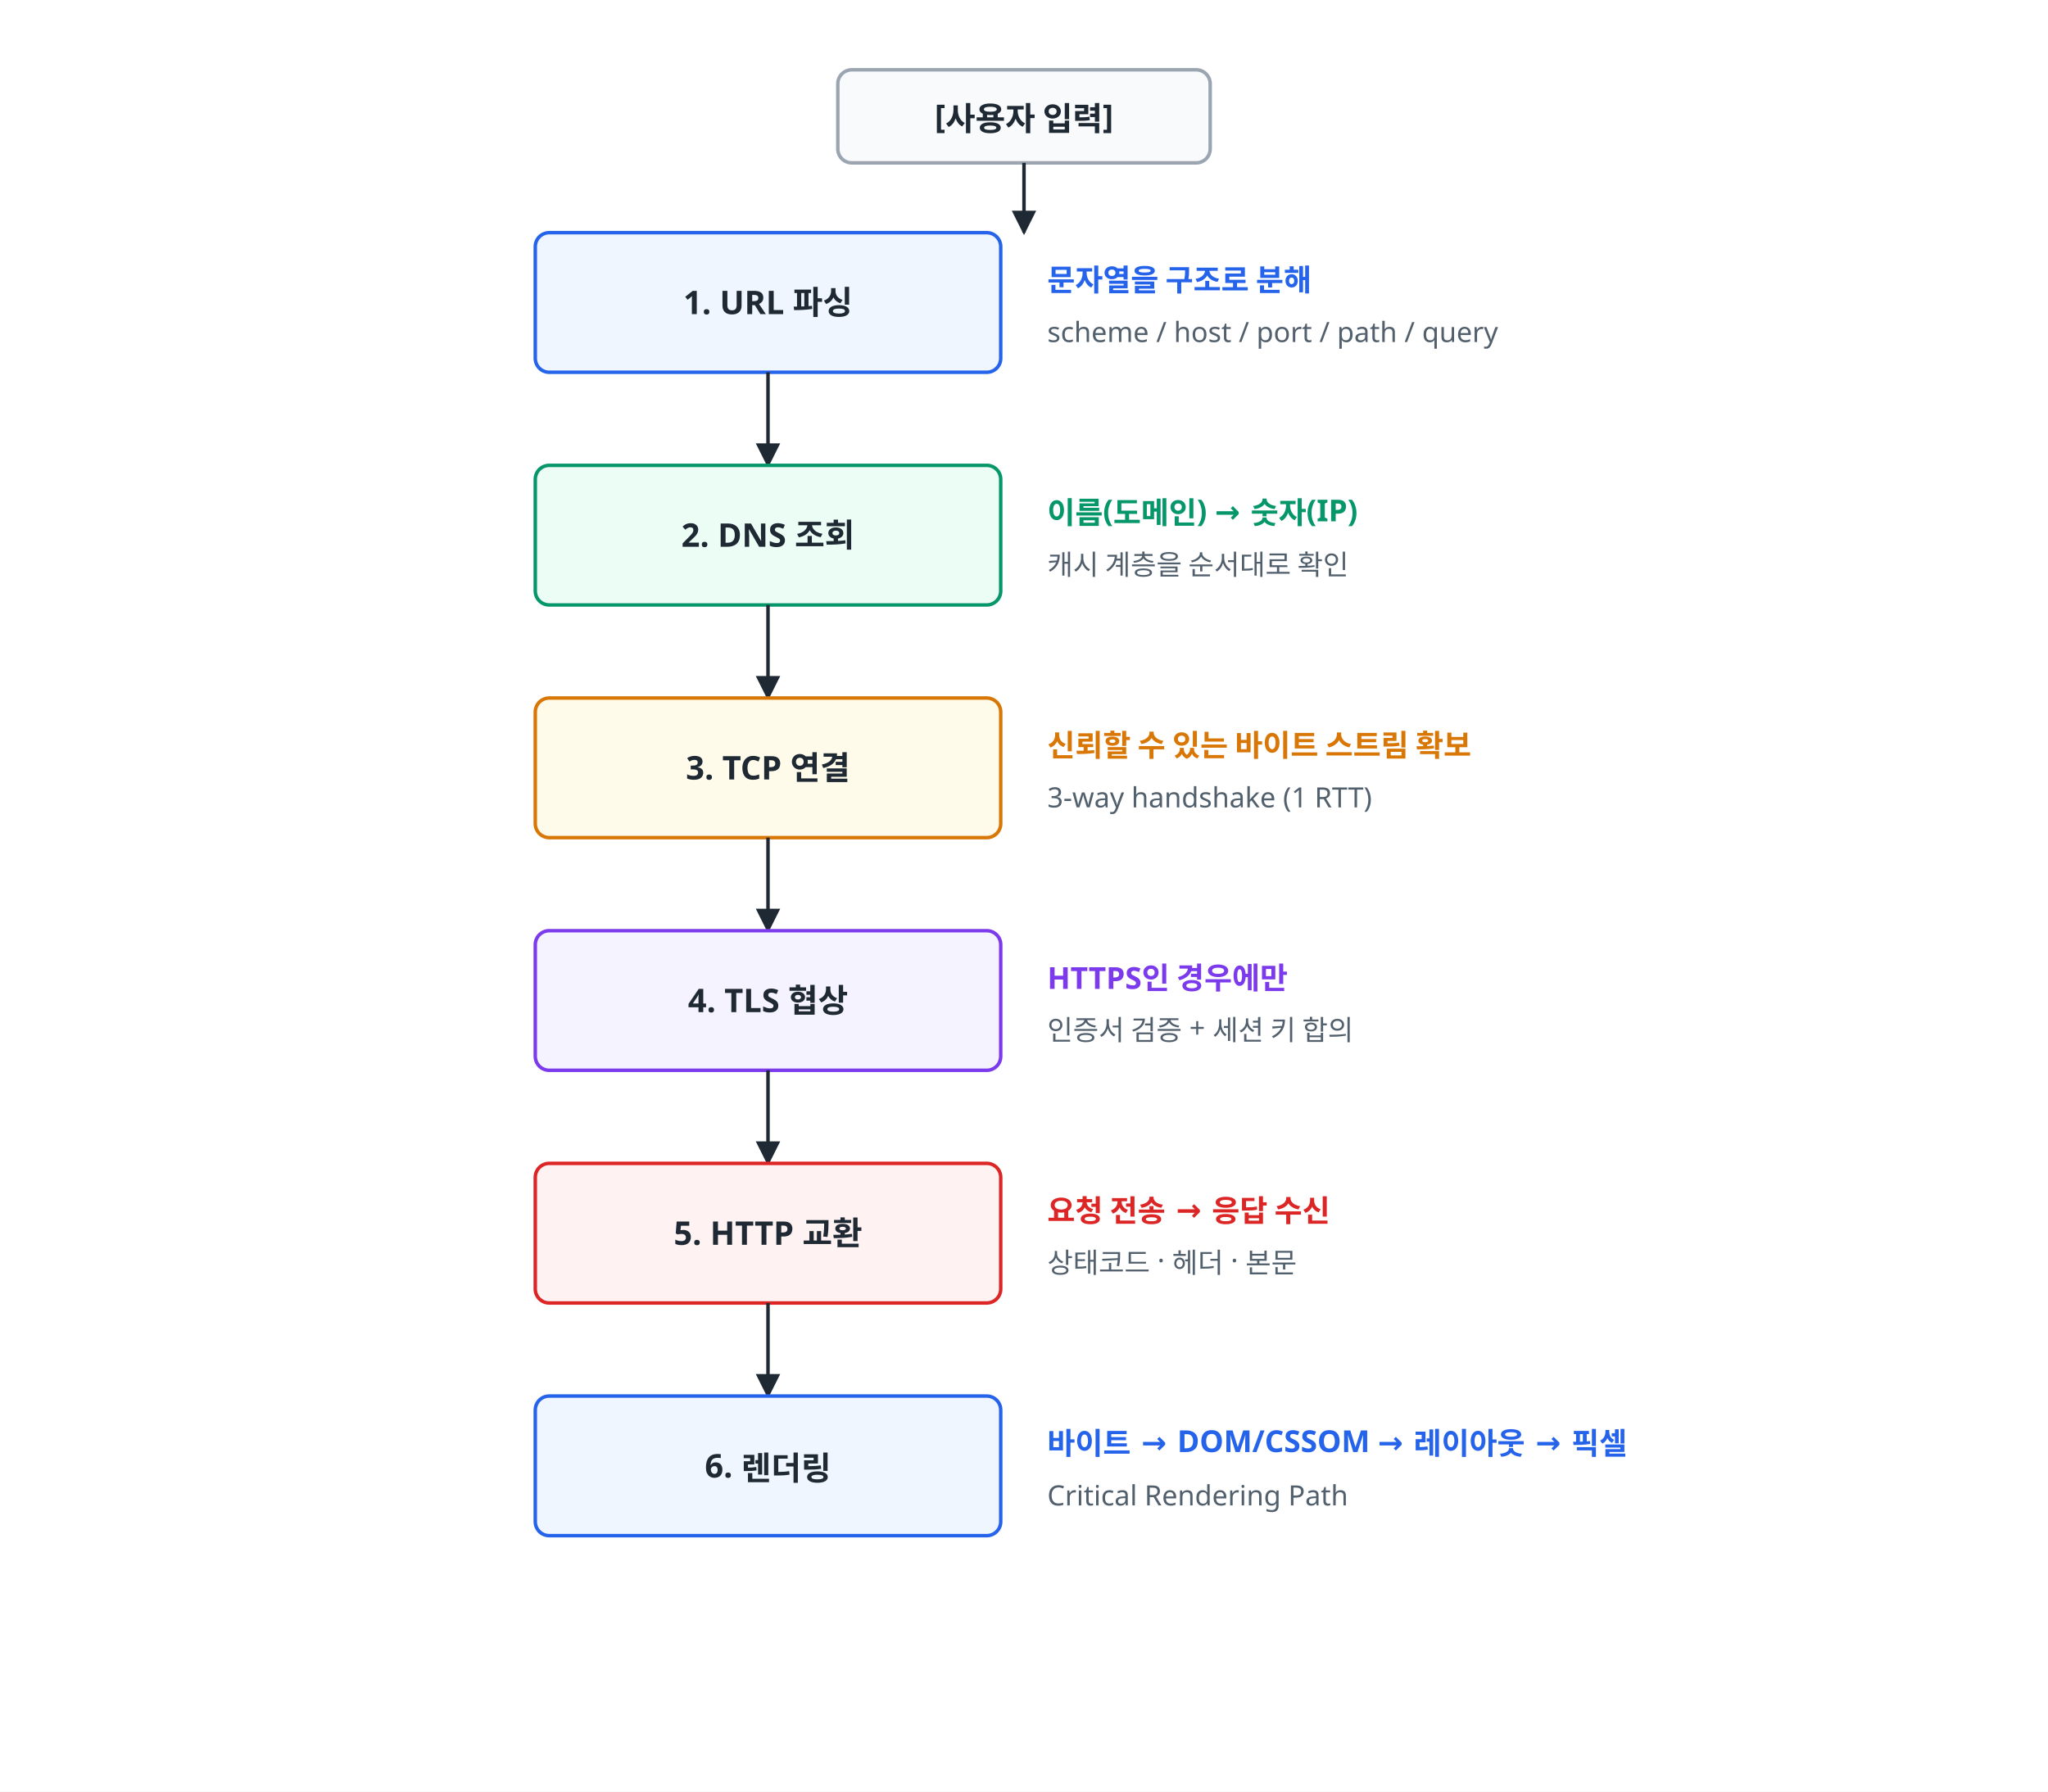
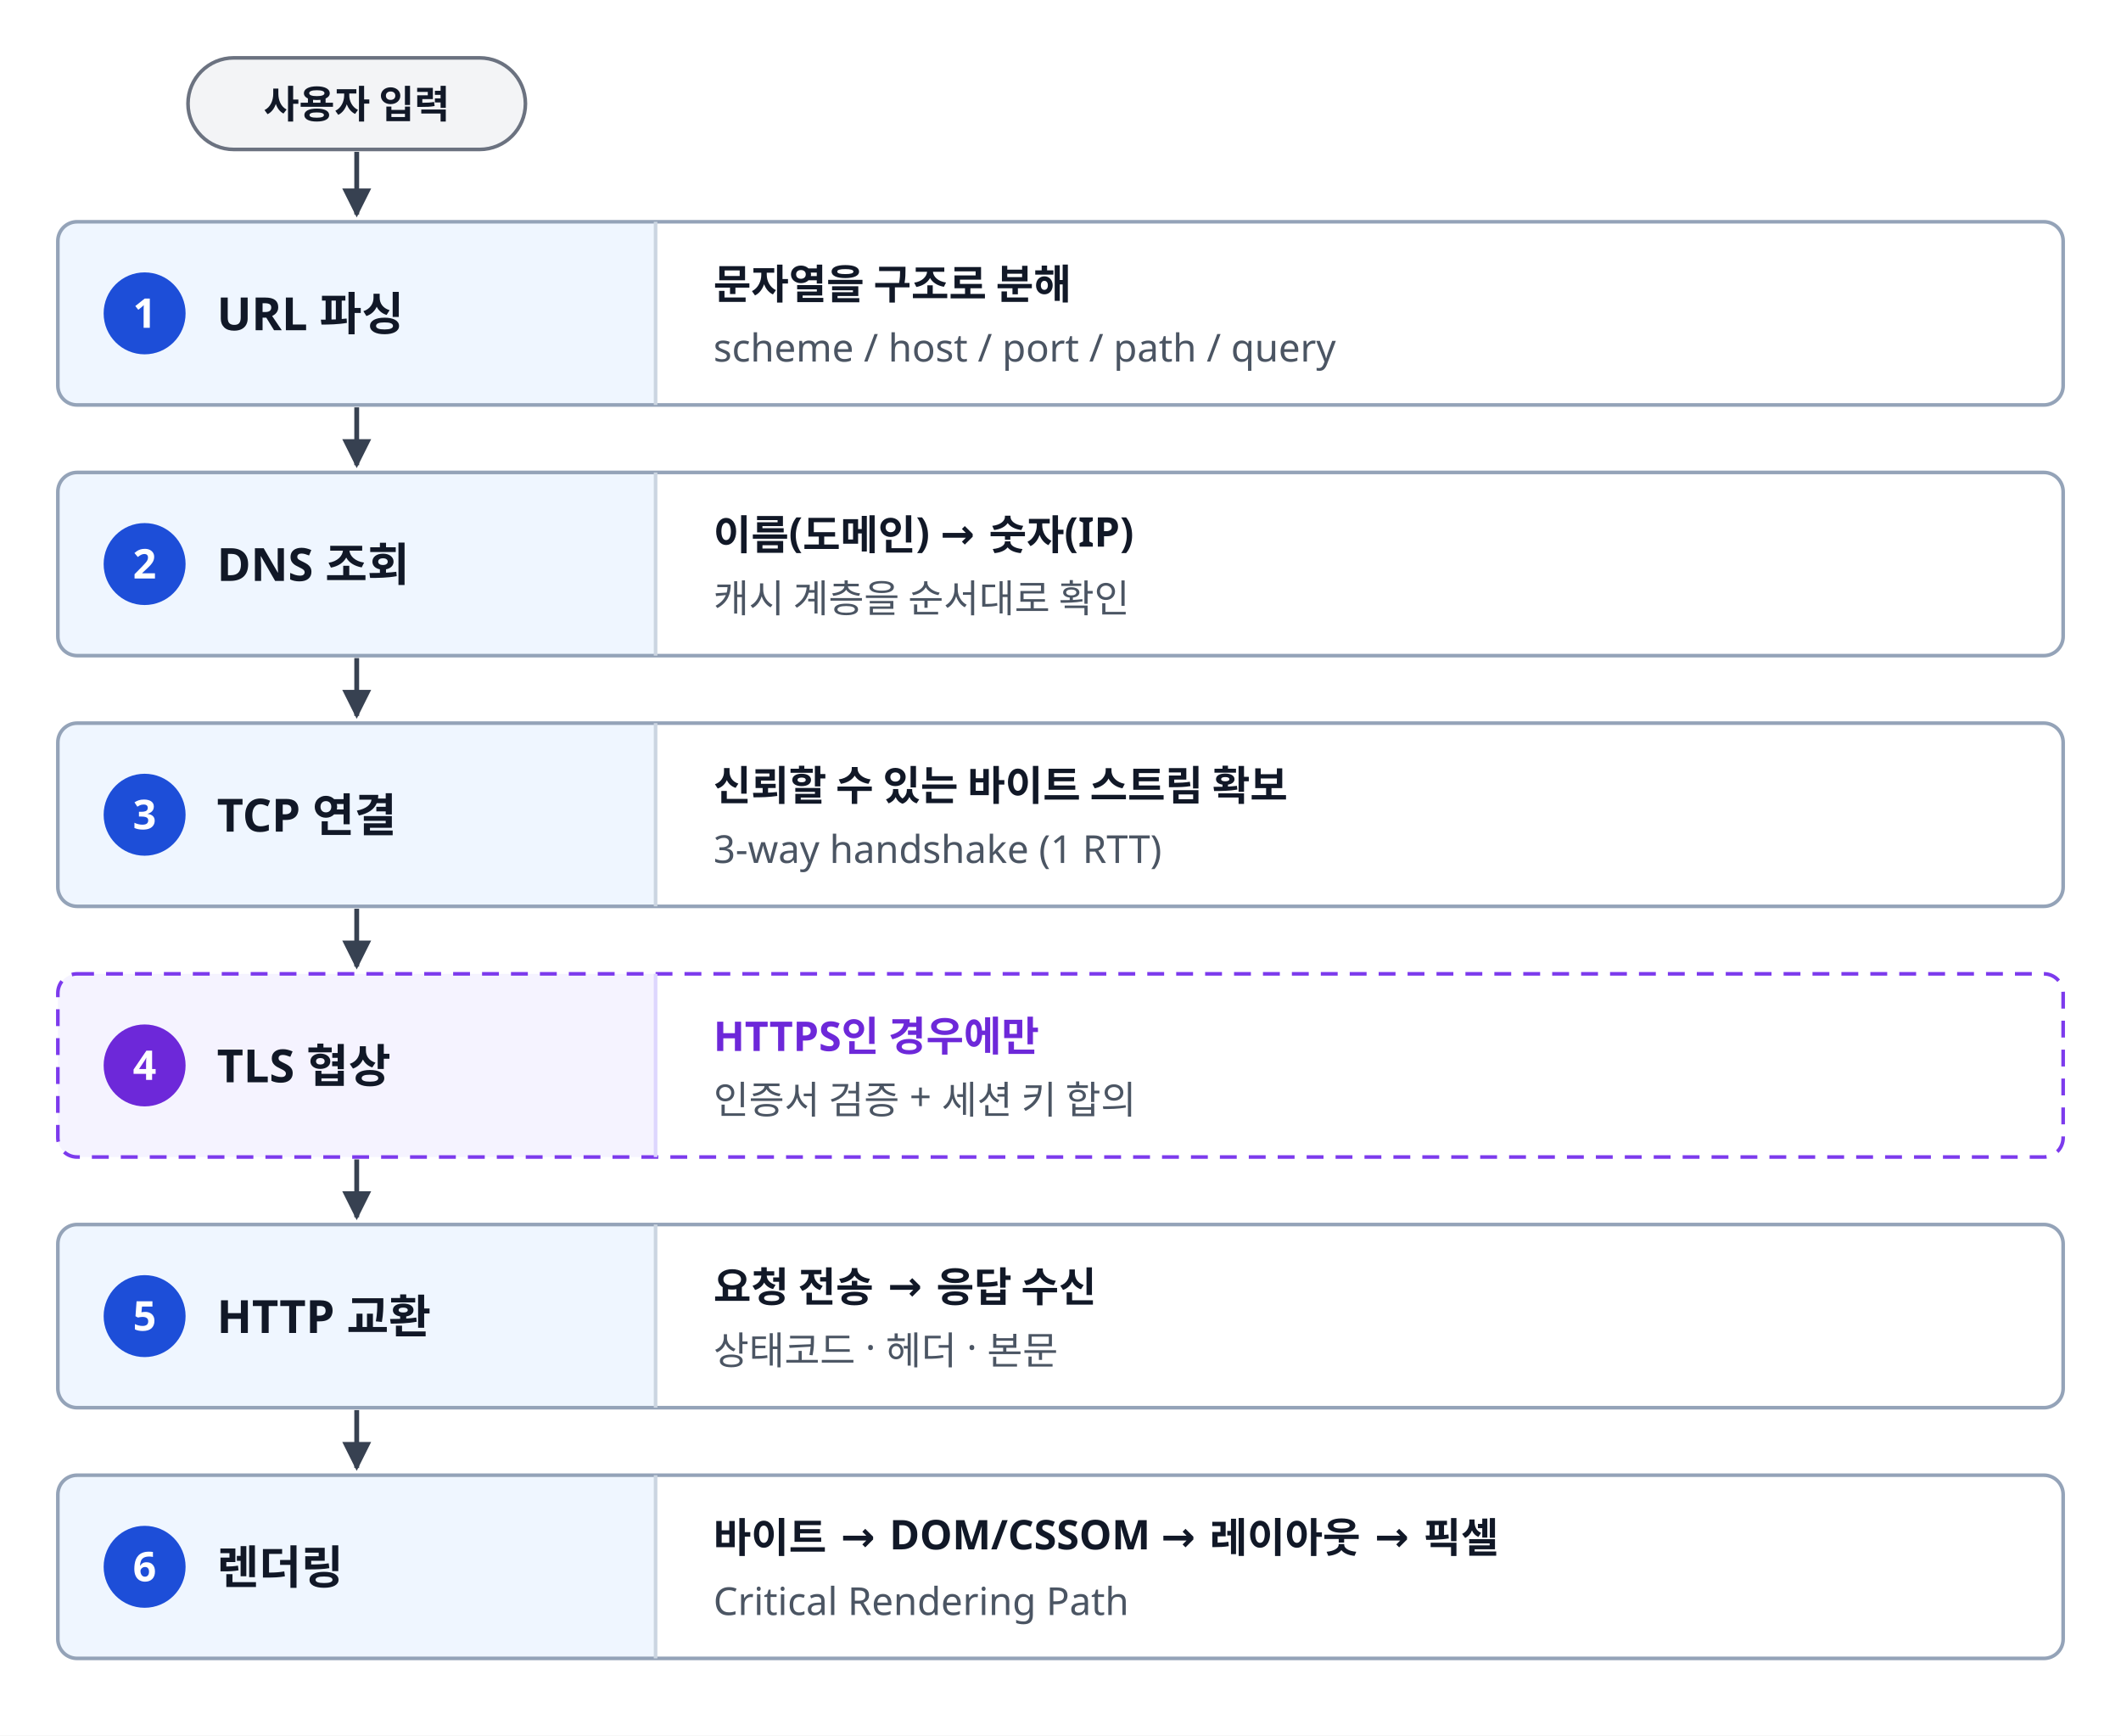
- <svg xmlns="http://www.w3.org/2000/svg" viewBox="0 0 880 770" width="880" height="770" font-family="'Malgun Gothic','Apple SD Gothic Neo','Noto Sans KR','Segoe UI',sans-serif" role="img" aria-labelledby="t d">
-   <rect width="880" height="770" fill="#ffffff" />
+ <svg xmlns="http://www.w3.org/2000/svg" viewBox="0 0 880 720" width="880" height="720" font-family="'Malgun Gothic','Apple SD Gothic Neo','Noto Sans KR','Segoe UI',sans-serif" role="img" aria-labelledby="t d">
+   <rect width="880" height="720" fill="#ffffff" />
  <defs>
-     <marker id="a-ink" viewBox="0 0 10 10" refX="9" refY="5" markerWidth="7" markerHeight="7" orient="auto-start-reverse">
-       <path d="M0,0 L10,5 L0,10 z" fill="#1f2933" />
+     <marker id="arr" viewBox="0 0 10 10" refX="9" refY="5" markerWidth="6" markerHeight="6" orient="auto">
+       <path d="M0,0 L10,5 L0,10 z" fill="#374151" />
    </marker>
  </defs>
-   <rect x="360" y="30" width="160" height="40" rx="6" fill="#f8fafc" stroke="#9aa5b1" stroke-width="1.5" />
-   <text x="440" y="55" fill="#1f2933" font-size="14" font-weight="bold" text-anchor="middle">[사용자 입력]</text>
-   <path d="M440,70 L440,100" stroke="#1f2933" stroke-width="1.5" fill="none" marker-end="url(#a-ink)" />
-   <rect x="230" y="100" width="200" height="60" rx="6" fill="#eff6ff" stroke="#2563eb" stroke-width="1.5" />
-   <text x="330" y="135" fill="#1f2933" font-size="14" font-weight="bold" text-anchor="middle">1. URL 파싱</text>
-   <text x="450" y="125" fill="#2563eb" font-size="13" font-weight="bold" text-anchor="start">문자열을 구조로 분해</text>
-   <text x="450" y="147" fill="#52606d" font-size="12" text-anchor="start">scheme / host / port / path / query</text>
-   <path d="M330,160 L330,200" stroke="#1f2933" stroke-width="1.5" fill="none" marker-end="url(#a-ink)" />
-   <rect x="230" y="200" width="200" height="60" rx="6" fill="#ecfdf5" stroke="#059669" stroke-width="1.5" />
-   <text x="330" y="235" fill="#1f2933" font-size="14" font-weight="bold" text-anchor="middle">2. DNS 조회</text>
-   <text x="450" y="225" fill="#059669" font-size="13" font-weight="bold" text-anchor="start">이름(도메인) → 숫자(IP)</text>
-   <text x="450" y="247" fill="#52606d" font-size="12" text-anchor="start">캐시 계층을 순서대로 확인</text>
-   <path d="M330,260 L330,300" stroke="#1f2933" stroke-width="1.5" fill="none" marker-end="url(#a-ink)" />
-   <rect x="230" y="300" width="200" height="60" rx="6" fill="#fffbeb" stroke="#d97706" stroke-width="1.5" />
-   <text x="330" y="335" fill="#1f2933" font-size="14" font-weight="bold" text-anchor="middle">3. TCP 연결</text>
-   <text x="450" y="325" fill="#d97706" font-size="13" font-weight="bold" text-anchor="start">신뢰할 수 있는 바이트 스트림 확보</text>
-   <text x="450" y="347" fill="#52606d" font-size="12" text-anchor="start">3-way handshake (1 RTT)</text>
-   <path d="M330,360 L330,400" stroke="#1f2933" stroke-width="1.5" fill="none" marker-end="url(#a-ink)" />
-   <rect x="230" y="400" width="200" height="60" rx="6" fill="#f5f3ff" stroke="#7c3aed" stroke-width="1.5" />
-   <text x="330" y="435" fill="#1f2933" font-size="14" font-weight="bold" text-anchor="middle">4. TLS 협상</text>
-   <text x="450" y="425" fill="#7c3aed" font-size="13" font-weight="bold" text-anchor="start">HTTPS인 경우에만</text>
-   <text x="450" y="447" fill="#52606d" font-size="12" text-anchor="start">인증서 검증 + 세션 키 합의</text>
-   <path d="M330,460 L330,500" stroke="#1f2933" stroke-width="1.5" fill="none" marker-end="url(#a-ink)" />
-   <rect x="230" y="500" width="200" height="60" rx="6" fill="#fef2f2" stroke="#dc2626" stroke-width="1.5" />
-   <text x="330" y="535" fill="#1f2933" font-size="14" font-weight="bold" text-anchor="middle">5. HTTP 교환</text>
-   <text x="450" y="525" fill="#dc2626" font-size="13" font-weight="bold" text-anchor="start">요청 전송 → 응답 수신</text>
-   <text x="450" y="547" fill="#52606d" font-size="12" text-anchor="start">상태코드 · 헤더 · 본문</text>
-   <path d="M330,560 L330,600" stroke="#1f2933" stroke-width="1.5" fill="none" marker-end="url(#a-ink)" />
-   <rect x="230" y="600" width="200" height="60" rx="6" fill="#eff6ff" stroke="#2563eb" stroke-width="1.5" />
-   <text x="330" y="635" fill="#1f2933" font-size="14" font-weight="bold" text-anchor="middle">6. 렌더링</text>
-   <text x="450" y="625" fill="#2563eb" font-size="13" font-weight="bold" text-anchor="start">바이트 → DOM/CSSOM → 레이아웃 → 픽셀</text>
-   <text x="450" y="647" fill="#52606d" font-size="12" text-anchor="start">Critical Rendering Path</text>
+   <rect x="78" y="24" width="140" height="38" rx="19" fill="#f3f4f6" stroke="#6b7280" stroke-width="1.5" />
+   <text x="148" y="49" font-size="16" font-weight="bold" fill="#111827" text-anchor="middle">사용자 입력</text>
+   <line x1="148" y1="63" x2="148" y2="89" stroke="#374151" stroke-width="2" marker-end="url(#arr)" />
+   <path d="M272,92 H32 a8,8 0 0 0 -8,8 V160 a8,8 0 0 0 8,8 H272 Z" fill="#eff6ff" />
+   <rect x="24" y="92" width="832" height="76" rx="8" fill="none" stroke="#94a3b8" stroke-width="1.5" />
+   <line x1="272" y1="92" x2="272" y2="168" stroke="#cbd5e1" stroke-width="1.5" />
+   <circle cx="60" cy="130" r="17" fill="#1d4ed8" />
+   <text x="60" y="136" font-size="17" font-weight="bold" fill="#ffffff" text-anchor="middle">1</text>
+   <text x="90" y="137" font-size="19" font-weight="bold" fill="#111827">URL 파싱</text>
+   <text x="296" y="124" font-size="17" font-weight="bold" fill="#111827">문자열을 구조로 분해</text>
+   <text x="296" y="150" font-size="16" fill="#4b5563">scheme / host / port / path / query</text>
+   <line x1="148" y1="169" x2="148" y2="193" stroke="#374151" stroke-width="2" marker-end="url(#arr)" />
+   <path d="M272,196 H32 a8,8 0 0 0 -8,8 V264 a8,8 0 0 0 8,8 H272 Z" fill="#eff6ff" />
+   <rect x="24" y="196" width="832" height="76" rx="8" fill="none" stroke="#94a3b8" stroke-width="1.5" />
+   <line x1="272" y1="196" x2="272" y2="272" stroke="#cbd5e1" stroke-width="1.5" />
+   <circle cx="60" cy="234" r="17" fill="#1d4ed8" />
+   <text x="60" y="240" font-size="17" font-weight="bold" fill="#ffffff" text-anchor="middle">2</text>
+   <text x="90" y="241" font-size="19" font-weight="bold" fill="#111827">DNS 조회</text>
+   <text x="296" y="228" font-size="17" font-weight="bold" fill="#111827">이름(도메인) → 숫자(IP)</text>
+   <text x="296" y="254" font-size="16" fill="#4b5563">캐시 계층을 순서대로 확인</text>
+   <line x1="148" y1="273" x2="148" y2="297" stroke="#374151" stroke-width="2" marker-end="url(#arr)" />
+   <path d="M272,300 H32 a8,8 0 0 0 -8,8 V368 a8,8 0 0 0 8,8 H272 Z" fill="#eff6ff" />
+   <rect x="24" y="300" width="832" height="76" rx="8" fill="none" stroke="#94a3b8" stroke-width="1.5" />
+   <line x1="272" y1="300" x2="272" y2="376" stroke="#cbd5e1" stroke-width="1.5" />
+   <circle cx="60" cy="338" r="17" fill="#1d4ed8" />
+   <text x="60" y="344" font-size="17" font-weight="bold" fill="#ffffff" text-anchor="middle">3</text>
+   <text x="90" y="345" font-size="19" font-weight="bold" fill="#111827">TCP 연결</text>
+   <text x="296" y="332" font-size="17" font-weight="bold" fill="#111827">신뢰할 수 있는 바이트 스트림 확보</text>
+   <text x="296" y="358" font-size="16" fill="#4b5563">3-way handshake (1 RTT)</text>
+   <line x1="148" y1="377" x2="148" y2="401" stroke="#374151" stroke-width="2" marker-end="url(#arr)" />
+   <path d="M272,404 H32 a8,8 0 0 0 -8,8 V472 a8,8 0 0 0 8,8 H272 Z" fill="#f5f3ff" />
+   <rect x="24" y="404" width="832" height="76" rx="8" fill="none" stroke="#7c3aed" stroke-width="1.5" stroke-dasharray="7 5" />
+   <line x1="272" y1="404" x2="272" y2="480" stroke="#ddd6fe" stroke-width="1.5" />
+   <circle cx="60" cy="442" r="17" fill="#6d28d9" />
+   <text x="60" y="448" font-size="17" font-weight="bold" fill="#ffffff" text-anchor="middle">4</text>
+   <text x="90" y="449" font-size="19" font-weight="bold" fill="#111827">TLS 협상</text>
+   <text x="296" y="436" font-size="17" font-weight="bold" fill="#6d28d9">HTTPS인 경우에만</text>
+   <text x="296" y="462" font-size="16" fill="#4b5563">인증서 검증 + 세션 키 합의</text>
+   <line x1="148" y1="481" x2="148" y2="505" stroke="#374151" stroke-width="2" marker-end="url(#arr)" />
+   <path d="M272,508 H32 a8,8 0 0 0 -8,8 V576 a8,8 0 0 0 8,8 H272 Z" fill="#eff6ff" />
+   <rect x="24" y="508" width="832" height="76" rx="8" fill="none" stroke="#94a3b8" stroke-width="1.5" />
+   <line x1="272" y1="508" x2="272" y2="584" stroke="#cbd5e1" stroke-width="1.5" />
+   <circle cx="60" cy="546" r="17" fill="#1d4ed8" />
+   <text x="60" y="552" font-size="17" font-weight="bold" fill="#ffffff" text-anchor="middle">5</text>
+   <text x="90" y="553" font-size="19" font-weight="bold" fill="#111827">HTTP 교환</text>
+   <text x="296" y="540" font-size="17" font-weight="bold" fill="#111827">요청 전송 → 응답 수신</text>
+   <text x="296" y="566" font-size="16" fill="#4b5563">상태코드 · 헤더 · 본문</text>
+   <line x1="148" y1="585" x2="148" y2="609" stroke="#374151" stroke-width="2" marker-end="url(#arr)" />
+   <path d="M272,612 H32 a8,8 0 0 0 -8,8 V680 a8,8 0 0 0 8,8 H272 Z" fill="#eff6ff" />
+   <rect x="24" y="612" width="832" height="76" rx="8" fill="none" stroke="#94a3b8" stroke-width="1.5" />
+   <line x1="272" y1="612" x2="272" y2="688" stroke="#cbd5e1" stroke-width="1.5" />
+   <circle cx="60" cy="650" r="17" fill="#1d4ed8" />
+   <text x="60" y="656" font-size="17" font-weight="bold" fill="#ffffff" text-anchor="middle">6</text>
+   <text x="90" y="657" font-size="19" font-weight="bold" fill="#111827">렌더링</text>
+   <text x="296" y="644" font-size="17" font-weight="bold" fill="#111827">바이트 → DOM/CSSOM → 레이아웃 → 픽셀</text>
+   <text x="296" y="670" font-size="16" fill="#4b5563">Critical Rendering Path</text>
</svg>
